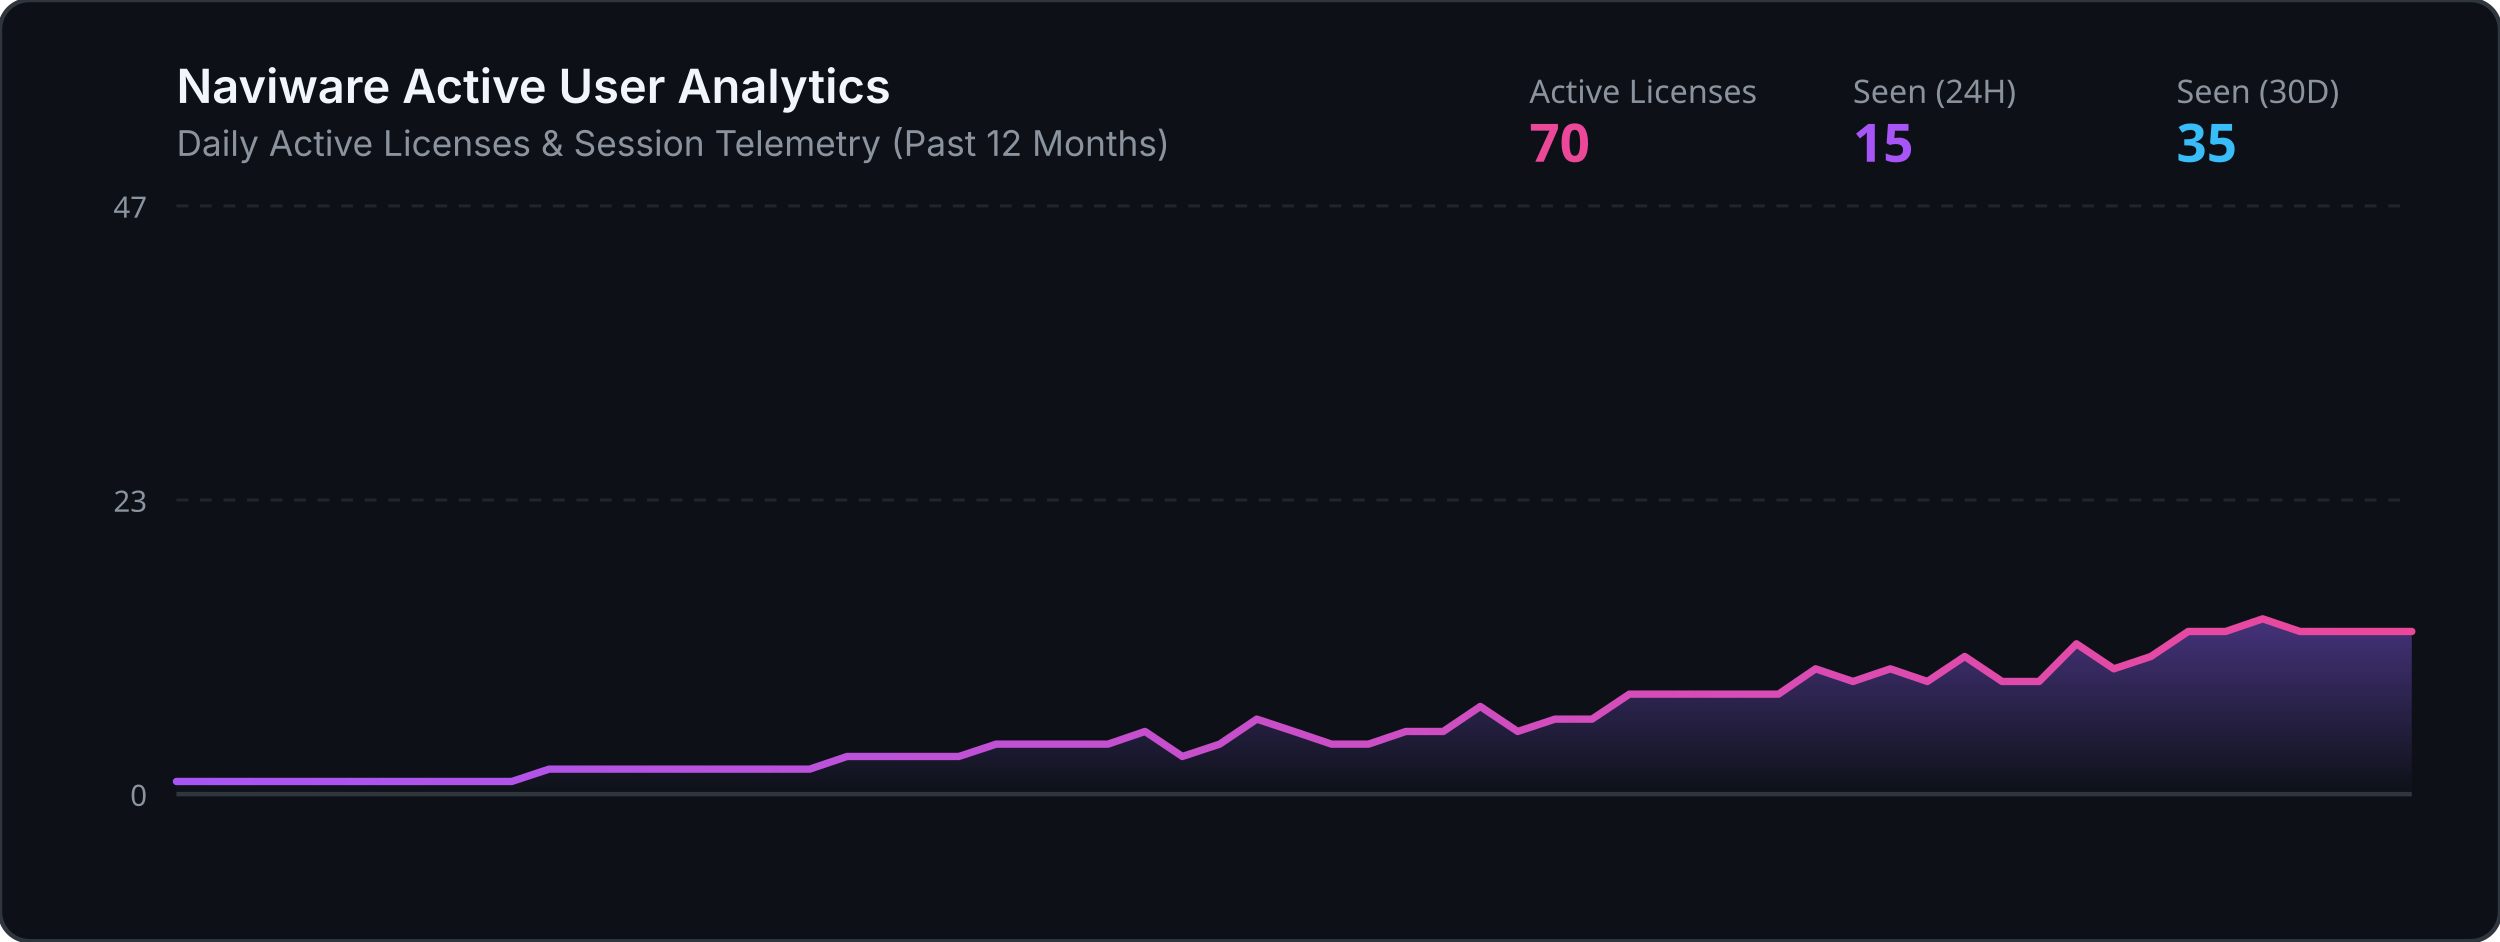
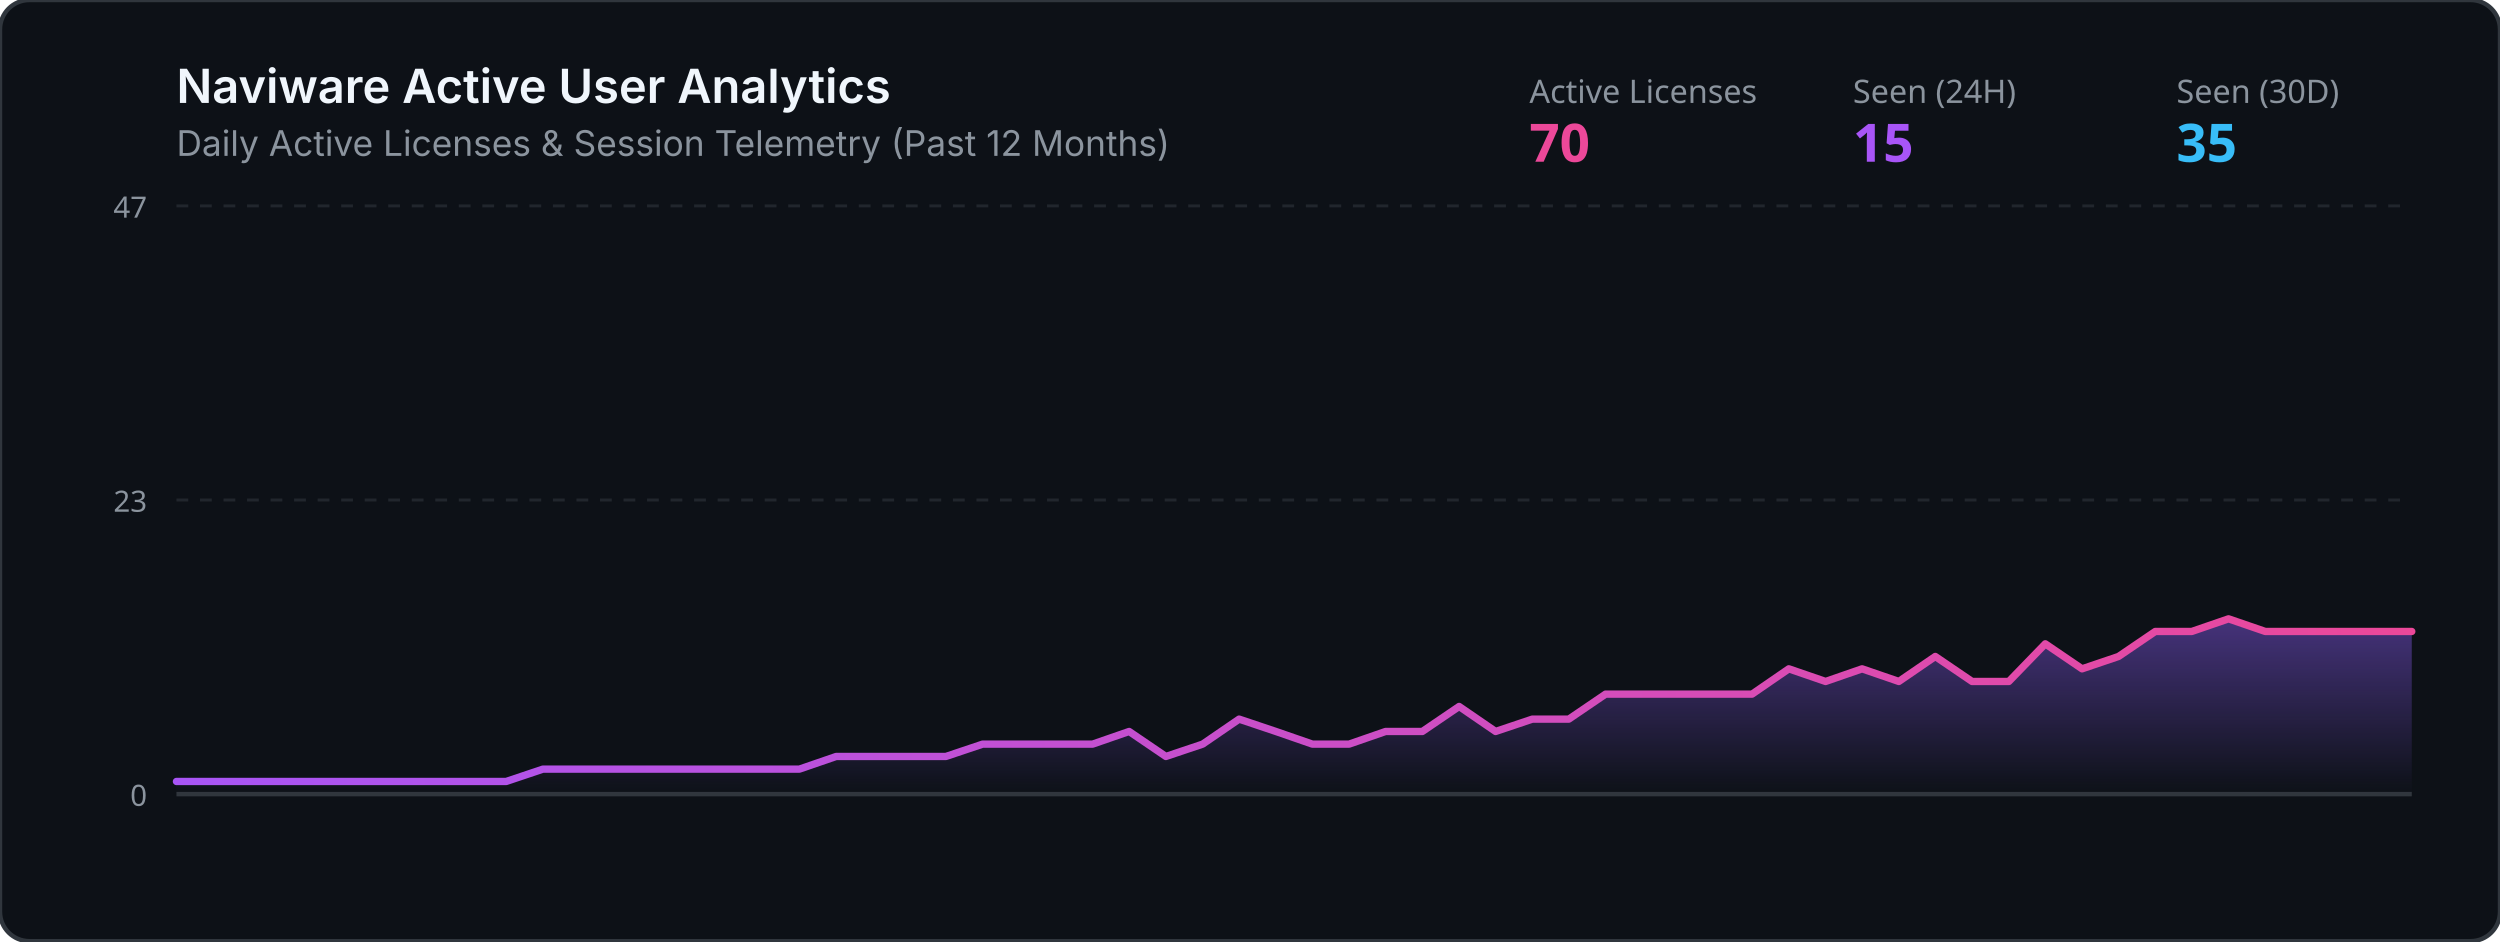
<svg xmlns="http://www.w3.org/2000/svg" viewBox="0 0 850 320" width="100%" height="320">
  <defs>
    <linearGradient id="grad" x1="0%" y1="0%" x2="0%" y2="100%">
      <stop offset="0%" stop-color="#8b5cf6" stop-opacity="0.45" />
      <stop offset="100%" stop-color="#8b5cf6" stop-opacity="0.0" />
    </linearGradient>
    <linearGradient id="lineGrad" x1="0%" y1="0%" x2="100%" y2="0%">
      <stop offset="0%" stop-color="#a855f7" />
      <stop offset="100%" stop-color="#ec4899" />
    </linearGradient>
  </defs>
  <rect width="850" height="320" rx="10" fill="#0d1117" stroke="#30363d" stroke-width="1.5" />
  <text x="60" y="35" fill="#f0f6fc" font-family="-apple-system,BlinkMacSystemFont,Segoe UI,sans-serif" font-size="16" font-weight="600">Naviware Active User Analytics</text>
  <text x="60" y="53" fill="#8b949e" font-family="-apple-system,BlinkMacSystemFont,Segoe UI,sans-serif" font-size="12">Daily Active Licenses &amp; Session Telemetry (Past 12 Months)</text>
  <text x="520" y="35" fill="#8b949e" font-family="sans-serif" font-size="11">Active Licenses</text>
  <text x="520" y="55" fill="#ec4899" font-family="sans-serif" font-size="18" font-weight="bold">70</text>
  <text x="630" y="35" fill="#8b949e" font-family="sans-serif" font-size="11">Seen (24H)</text>
  <text x="630" y="55" fill="#a855f7" font-family="sans-serif" font-size="18" font-weight="bold">15</text>
  <text x="740" y="35" fill="#8b949e" font-family="sans-serif" font-size="11">Seen (30D)</text>
  <text x="740" y="55" fill="#38bdf8" font-family="sans-serif" font-size="18" font-weight="bold">35</text>
  <line x1="60" y1="70" x2="820" y2="70" stroke="#21262d" stroke-width="1" stroke-dasharray="4" />
  <line x1="60" y1="170.0" x2="820" y2="170.0" stroke="#21262d" stroke-width="1" stroke-dasharray="4" />
  <line x1="60" y1="270" x2="820" y2="270" stroke="#30363d" stroke-width="1.5" />
  <text x="50" y="74" fill="#8b949e" font-family="sans-serif" font-size="10" text-anchor="end">47</text>
  <text x="50" y="174.0" fill="#8b949e" font-family="sans-serif" font-size="10" text-anchor="end">23</text>
  <text x="50" y="274" fill="#8b949e" font-family="sans-serif" font-size="10" text-anchor="end">0</text>
-   <polygon points="60,270 60.0,265.7 72.7,265.7 85.3,265.7 98.0,265.7 110.7,265.7 123.3,265.7 136.0,265.7 148.7,265.7 161.3,265.7 174.0,265.7 186.7,261.5 199.3,261.5 212.0,261.5 224.7,261.5 237.3,261.5 250.0,261.5 262.7,261.5 275.3,261.5 288.0,257.2 300.7,257.2 313.3,257.2 326.0,257.2 338.7,253.0 351.3,253.0 364.0,253.0 376.7,253.0 389.3,248.7 402.0,257.2 414.7,253.0 427.3,244.5 440.0,248.7 452.7,253.0 465.3,253.0 478.0,248.7 490.7,248.7 503.3,240.2 516.0,248.7 528.7,244.5 541.3,244.5 554.0,236.0 566.7,236.0 579.3,236.0 592.0,236.0 604.7,236.0 617.3,227.4 630.0,231.7 642.7,227.4 655.3,231.7 668.0,223.2 680.7,231.7 693.3,231.7 706.0,218.9 718.7,227.4 731.3,223.2 744.0,214.7 756.7,214.7 769.3,210.4 782.0,214.7 794.7,214.7 807.3,214.7 820.0,214.7 820,270" fill="url(#grad)" />
-   <polyline points="60.0,265.7 72.7,265.7 85.3,265.7 98.0,265.7 110.7,265.7 123.3,265.7 136.0,265.7 148.7,265.7 161.3,265.7 174.0,265.7 186.7,261.5 199.3,261.5 212.0,261.5 224.7,261.5 237.3,261.5 250.0,261.5 262.7,261.5 275.3,261.5 288.0,257.2 300.7,257.2 313.3,257.2 326.0,257.2 338.7,253.0 351.3,253.0 364.0,253.0 376.7,253.0 389.3,248.7 402.0,257.2 414.7,253.0 427.3,244.5 440.0,248.7 452.7,253.0 465.3,253.0 478.0,248.7 490.7,248.7 503.3,240.2 516.0,248.7 528.7,244.5 541.3,244.5 554.0,236.0 566.7,236.0 579.3,236.0 592.0,236.0 604.7,236.0 617.3,227.4 630.0,231.7 642.7,227.4 655.3,231.7 668.0,223.2 680.7,231.7 693.3,231.7 706.0,218.9 718.7,227.4 731.3,223.2 744.0,214.7 756.7,214.7 769.3,210.4 782.0,214.7 794.7,214.7 807.3,214.7 820.0,214.7" fill="none" stroke="url(#lineGrad)" stroke-width="2.5" stroke-linecap="round" stroke-linejoin="round" />
+   <polygon points="60,270 60.0,265.7 72.5,265.7 84.9,265.7 97.4,265.7 109.8,265.7 122.3,265.7 134.8,265.7 147.2,265.7 159.7,265.7 172.1,265.7 184.6,261.5 197.0,261.5 209.5,261.5 222.0,261.5 234.4,261.5 246.9,261.5 259.3,261.5 271.8,261.5 284.3,257.2 296.7,257.2 309.2,257.2 321.6,257.2 334.1,253.0 346.6,253.0 359.0,253.0 371.5,253.0 383.9,248.7 396.4,257.2 408.9,253.0 421.3,244.5 433.8,248.7 446.2,253.0 458.7,253.0 471.1,248.7 483.6,248.7 496.1,240.2 508.5,248.7 521.0,244.5 533.4,244.5 545.9,236.0 558.4,236.0 570.8,236.0 583.3,236.0 595.7,236.0 608.2,227.4 620.7,231.7 633.1,227.4 645.6,231.7 658.0,223.2 670.5,231.7 683.0,231.7 695.4,218.9 707.9,227.4 720.3,223.2 732.8,214.7 745.2,214.7 757.7,210.4 770.2,214.7 782.6,214.7 795.1,214.7 807.5,214.7 820.0,214.7 820,270" fill="url(#grad)" />
+   <polyline points="60.0,265.7 72.5,265.7 84.9,265.7 97.4,265.7 109.8,265.7 122.3,265.7 134.8,265.7 147.2,265.7 159.7,265.7 172.1,265.7 184.6,261.5 197.0,261.5 209.5,261.5 222.0,261.5 234.4,261.5 246.9,261.5 259.3,261.5 271.8,261.5 284.3,257.2 296.7,257.2 309.2,257.2 321.6,257.2 334.1,253.0 346.6,253.0 359.0,253.0 371.5,253.0 383.9,248.7 396.4,257.2 408.9,253.0 421.3,244.5 433.8,248.7 446.2,253.0 458.7,253.0 471.1,248.7 483.6,248.7 496.1,240.2 508.5,248.7 521.0,244.5 533.4,244.5 545.9,236.0 558.4,236.0 570.8,236.0 583.3,236.0 595.7,236.0 608.2,227.4 620.7,231.7 633.1,227.4 645.6,231.7 658.0,223.2 670.5,231.7 683.0,231.7 695.4,218.9 707.9,227.4 720.3,223.2 732.8,214.7 745.2,214.7 757.7,210.4 770.2,214.7 782.6,214.7 795.1,214.7 807.5,214.7 820.0,214.7" fill="none" stroke="url(#lineGrad)" stroke-width="2.5" stroke-linecap="round" stroke-linejoin="round" />
</svg>
